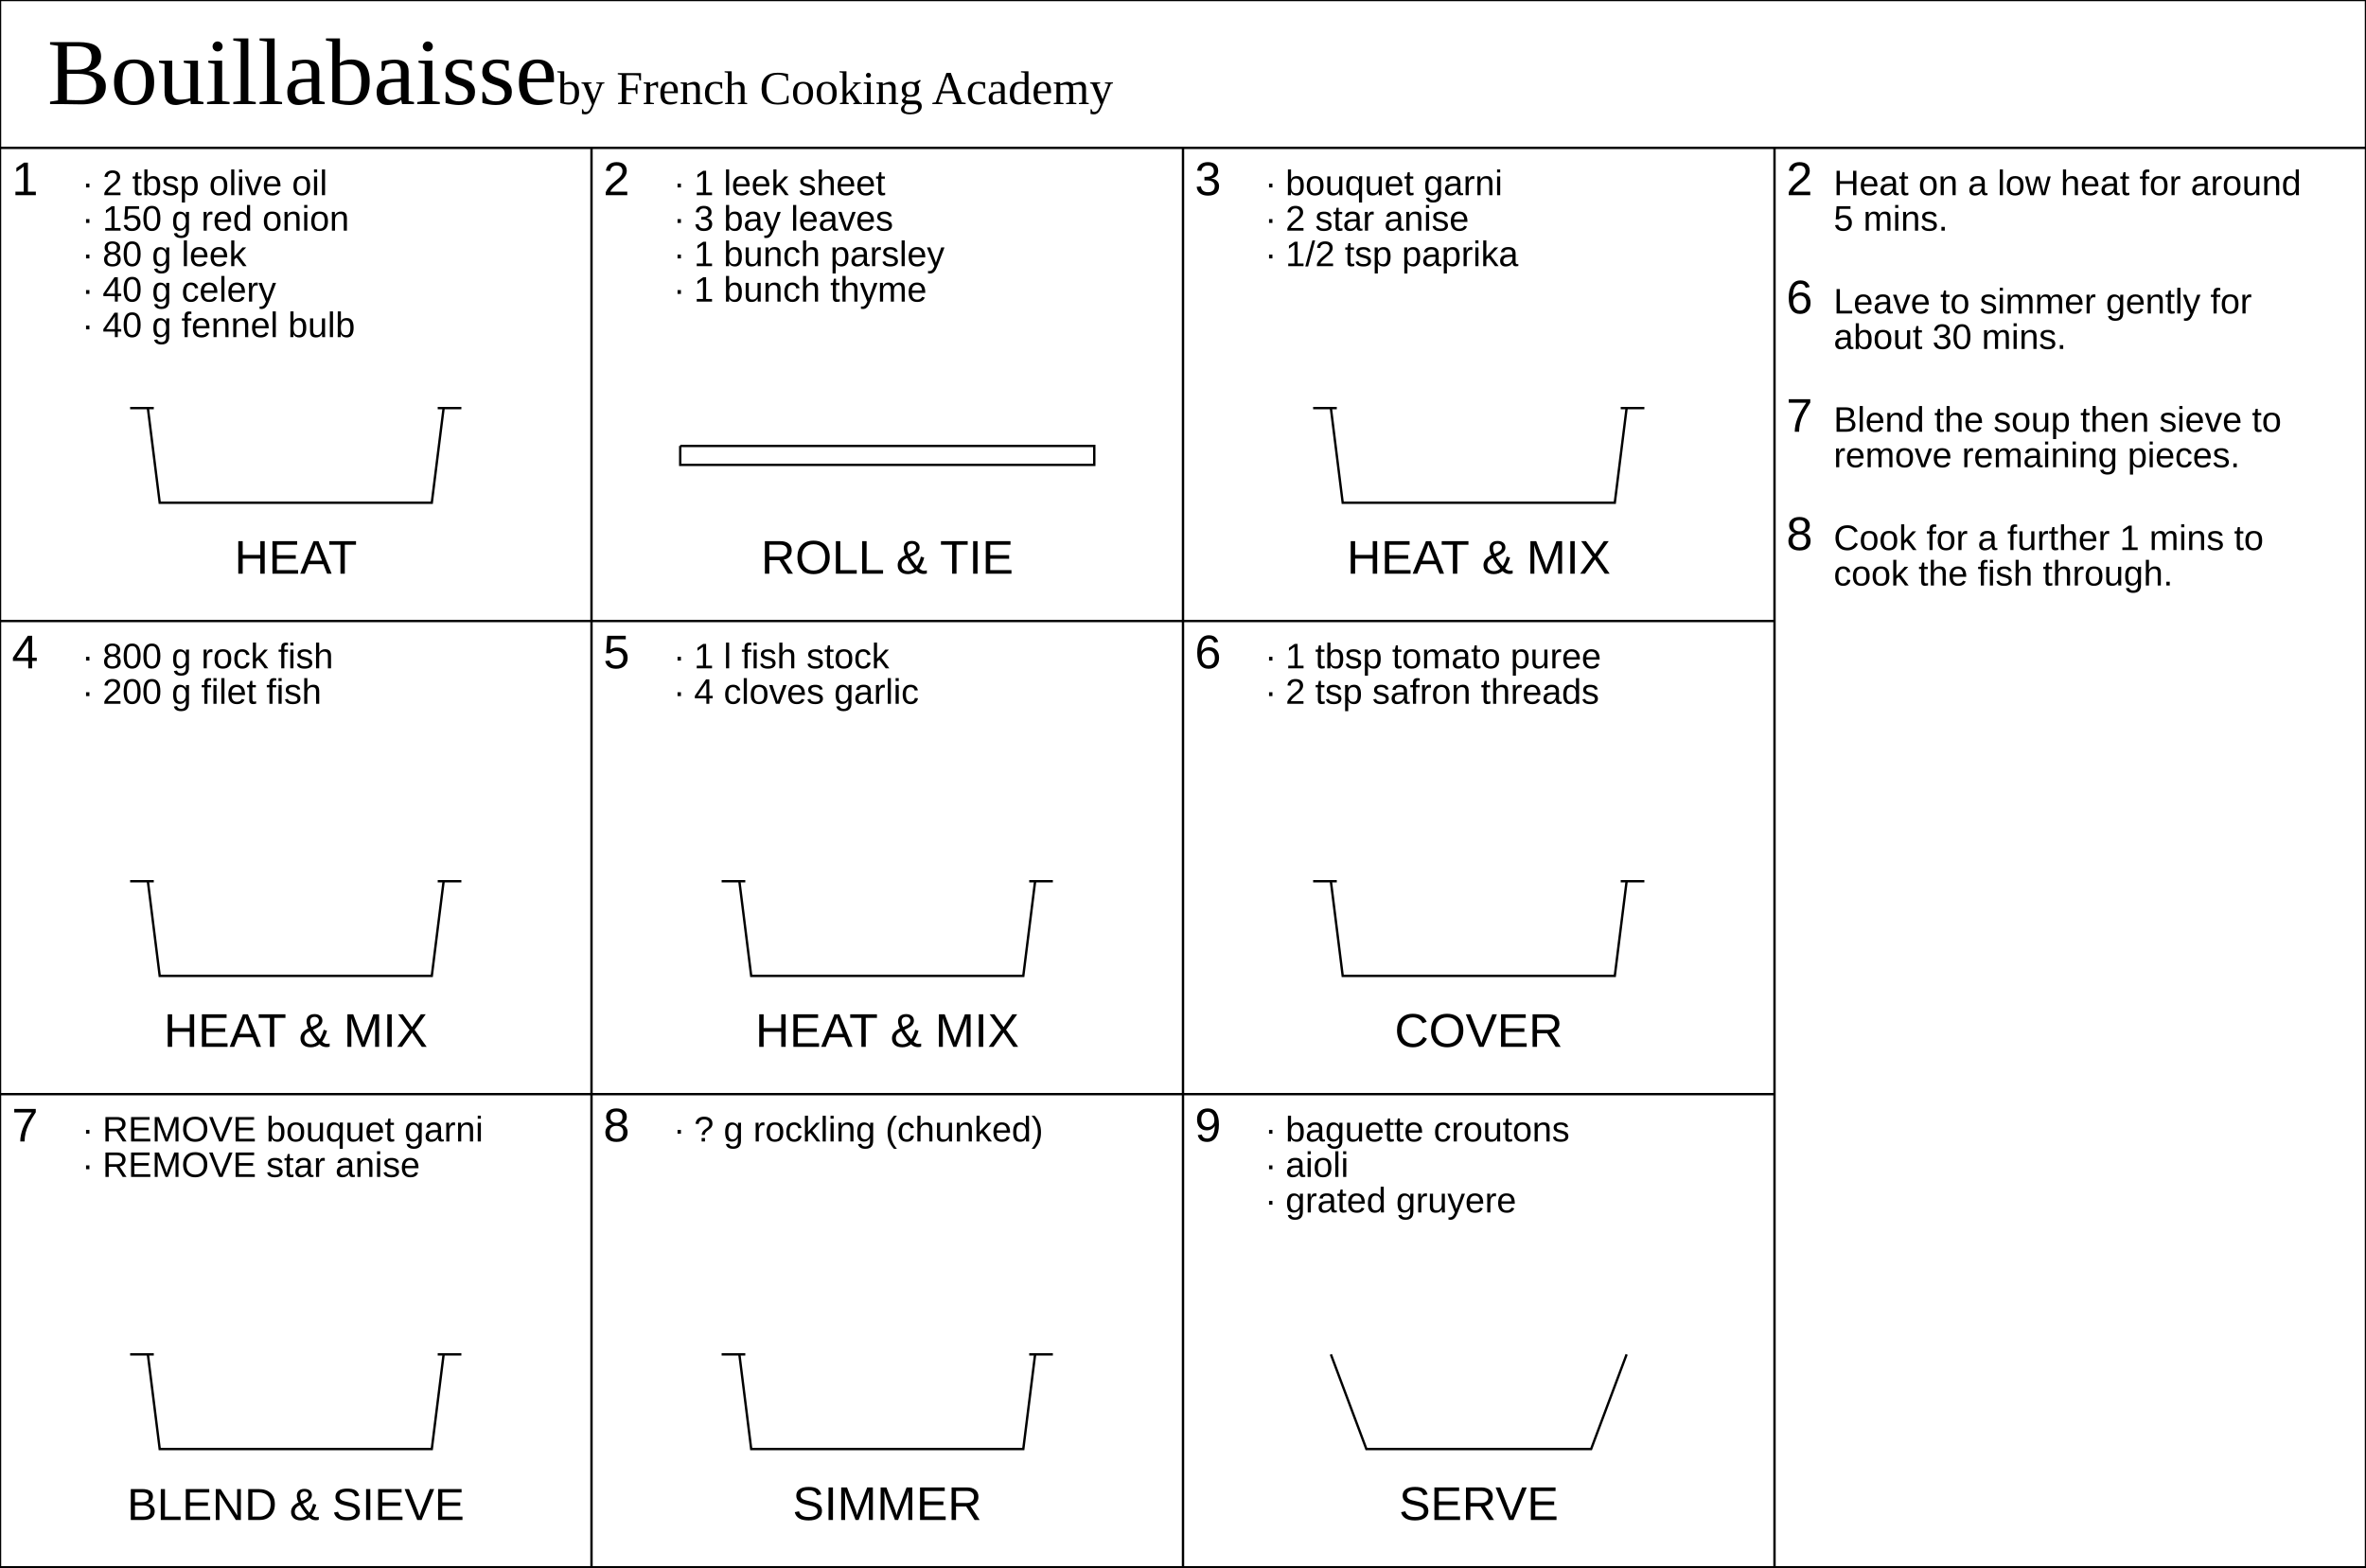
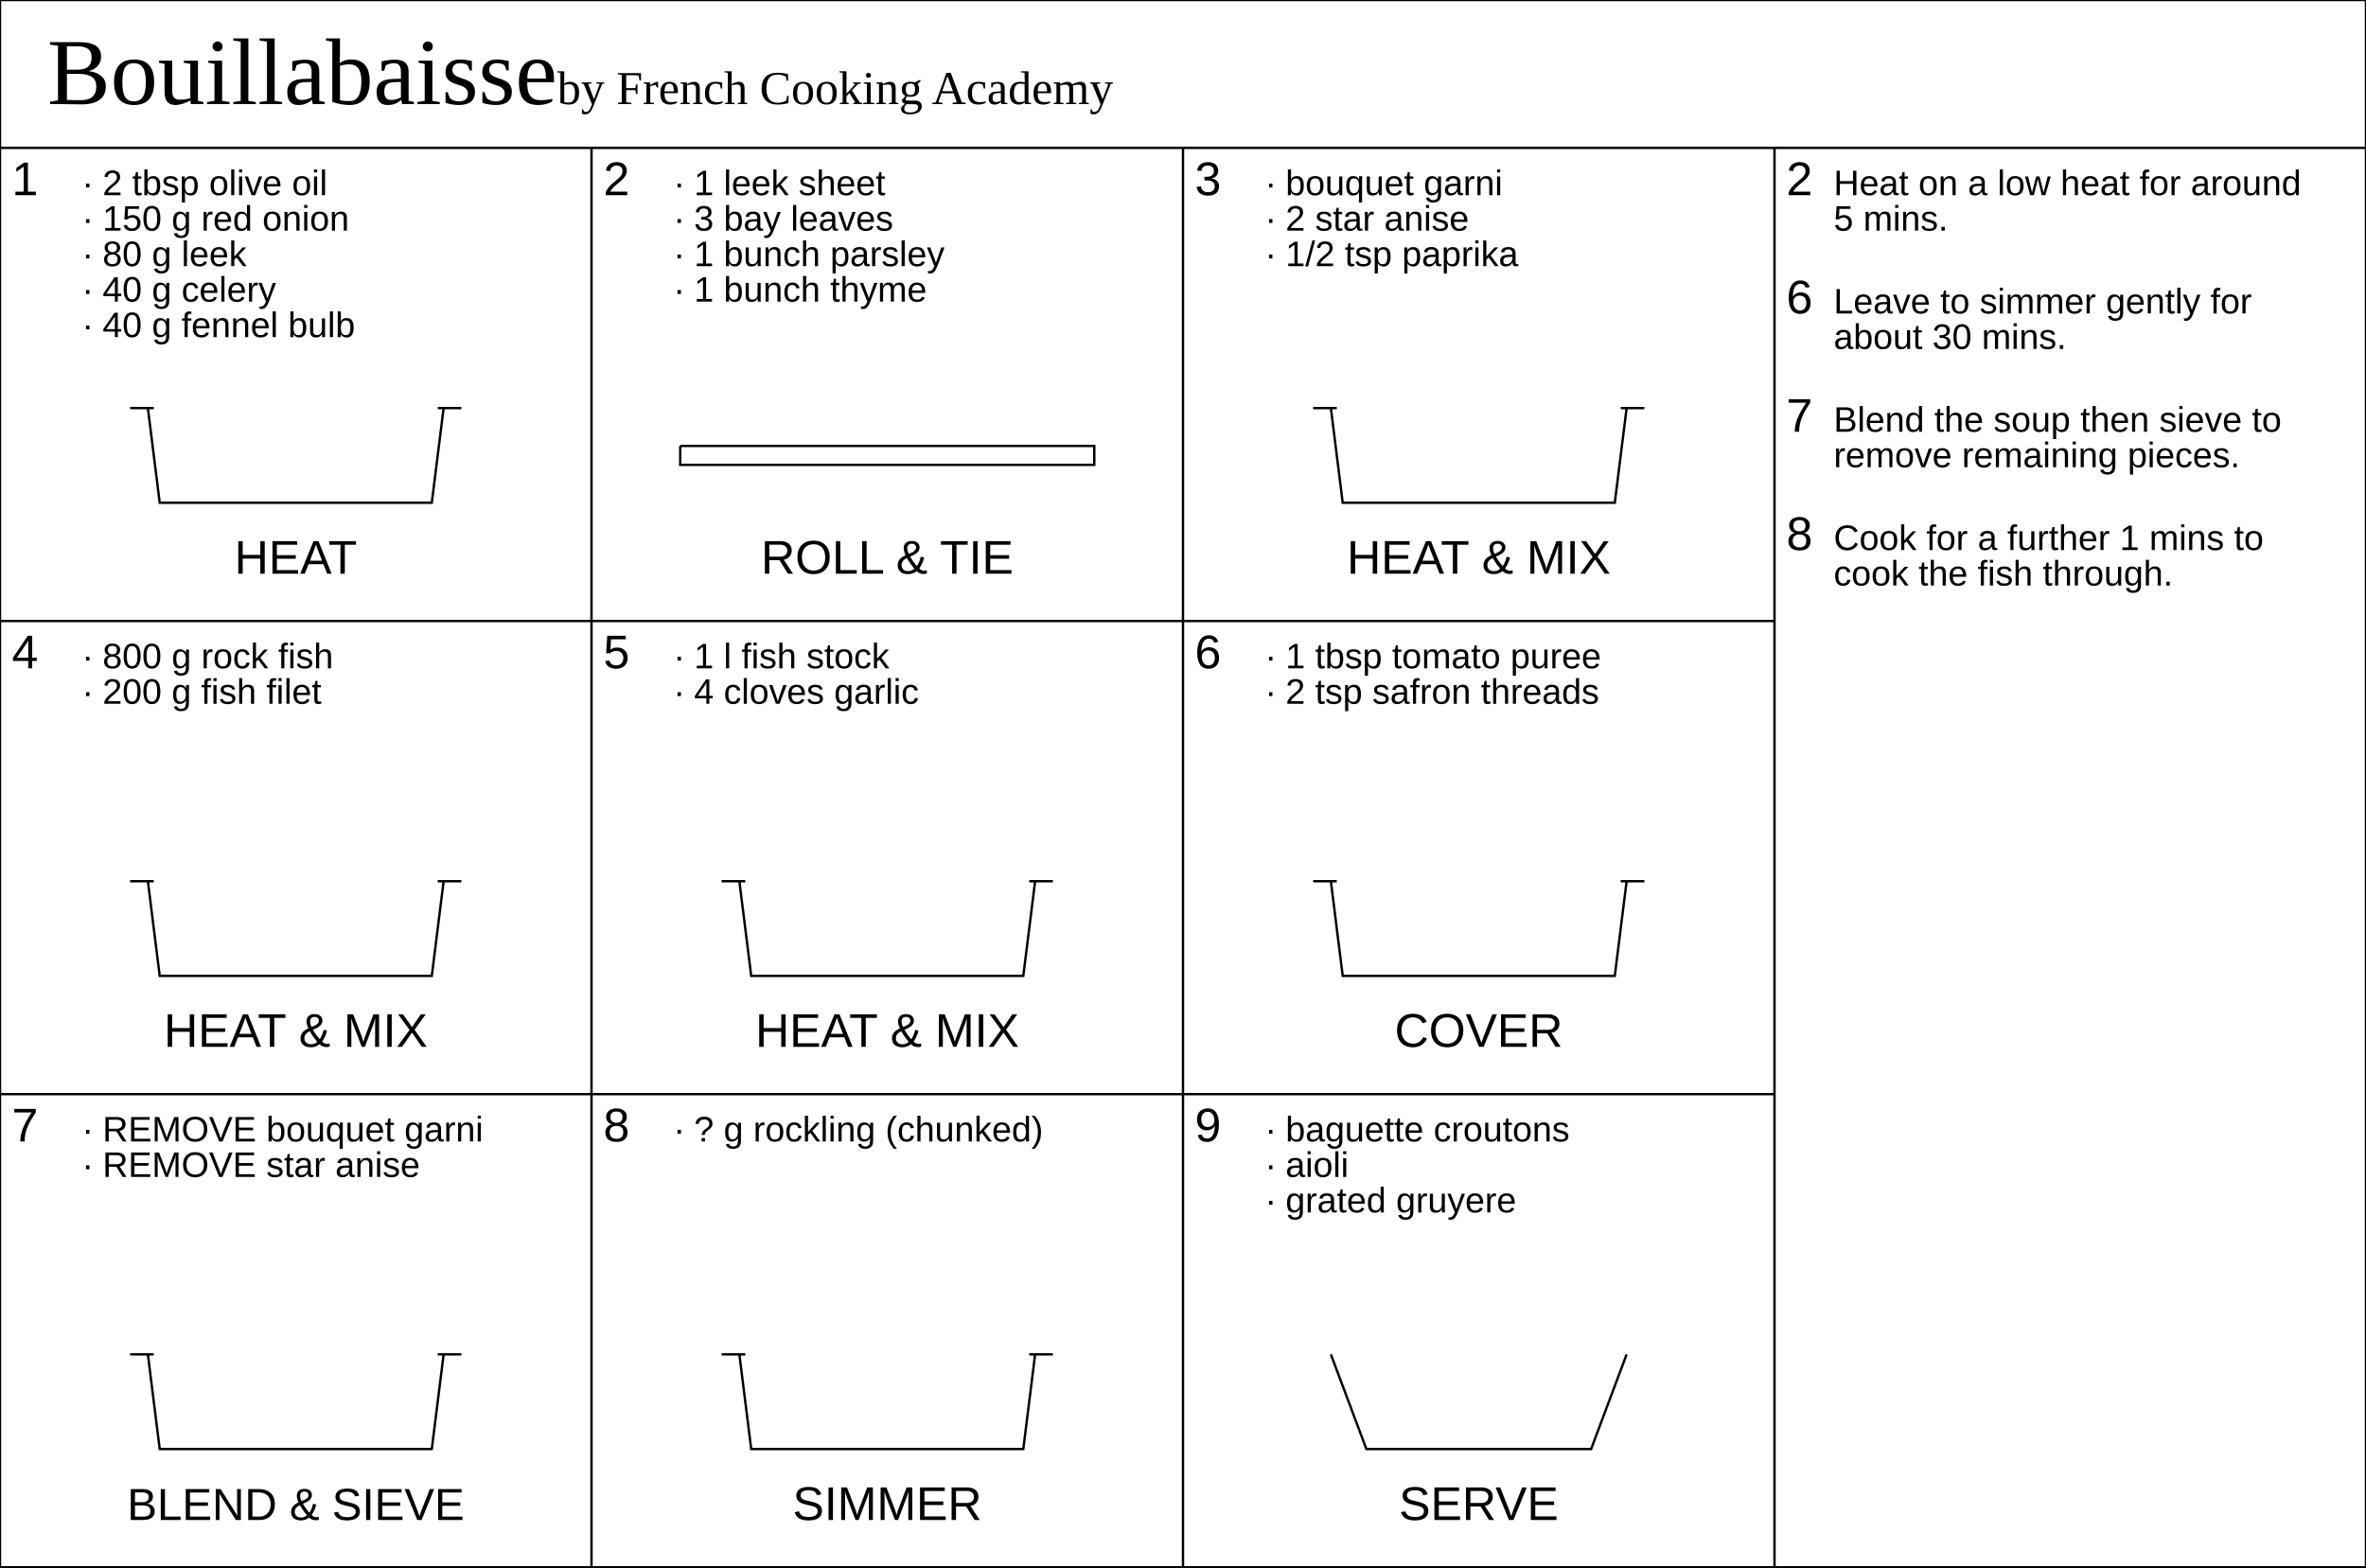
<svg xmlns="http://www.w3.org/2000/svg" width="2000" height="1325.0">
  <text x="40.0" y="88.0" font-size="80">
Bouillabaisse<tspan font-size="40">  by French Cooking Academy</tspan>
  </text>
  <polyline points="0,0 0,1325.0 " style="fill:none;stroke:black;stroke-width:2" />
  <polyline points="2000,0 2000,1325.0 " style="fill:none;stroke:black;stroke-width:2" />
  <polyline points="500,125.0 500,1325.0 " style="fill:none;stroke:black;stroke-width:2" />
  <polyline points="1000,125.0 1000,1325.0 " style="fill:none;stroke:black;stroke-width:2" />
  <polyline points="1500,125.0 1500,1325.0 " style="fill:none;stroke:black;stroke-width:2" />
  <polyline points="0,0 2000,0 " style="fill:none;stroke:black;stroke-width:2" />
  <polyline points="0,125.0 2000,125.0 " style="fill:none;stroke:black;stroke-width:2" />
  <polyline points="0,1325.0 2000,1325.0 " style="fill:none;stroke:black;stroke-width:2" />
  <polyline points="0,525.0 1500,525.0 " style="fill:none;stroke:black;stroke-width:2" />
  <polyline points="0,925.0 1500,925.0 " style="fill:none;stroke:black;stroke-width:2" />
  <text x="10.0" y="165.0" text-anchor="left" style="font-family:Arial;font-size:40"> 
1 </text>
  <text x="70.0" y="165.0" text-anchor="left" style="font-family:Arial;font-size:30"> 
∙ 2 tbsp olive oil </text>
  <text x="70.0" y="195.0" text-anchor="left" style="font-family:Arial;font-size:30"> 
∙ 150 g red onion </text>
  <text x="70.0" y="225.0" text-anchor="left" style="font-family:Arial;font-size:30"> 
∙ 80 g leek </text>
  <text x="70.0" y="255.0" text-anchor="left" style="font-family:Arial;font-size:30"> 
∙ 40 g celery </text>
  <text x="70.0" y="285.0" text-anchor="left" style="font-family:Arial;font-size:30"> 
∙ 40 g fennel bulb </text>
  <polyline points="125.0,345.0 135.0,425.0 365.0,425.0 375.0,345.0" style="fill:none;stroke:black;stroke-width:2" />
  <polyline points="130.0,345.0 110.0,345.0" style="fill:none;stroke:black;stroke-width:2" />
  <polyline points="370.0,345.0 390.0,345.0" style="fill:none;stroke:black;stroke-width:2" />
  <text x="250.0" y="485.0" text-anchor="middle" style="font-family:Arial;font-size:40"> 
HEAT </text>
  <text x="510.0" y="165.0" text-anchor="left" style="font-family:Arial;font-size:40"> 
2 </text>
  <text x="570.0" y="165.0" text-anchor="left" style="font-family:Arial;font-size:30"> 
∙ 1 leek sheet </text>
  <text x="570.0" y="195.0" text-anchor="left" style="font-family:Arial;font-size:30"> 
∙ 3 bay leaves </text>
  <text x="570.0" y="225.0" text-anchor="left" style="font-family:Arial;font-size:30"> 
∙ 1 bunch parsley </text>
  <text x="570.0" y="255.0" text-anchor="left" style="font-family:Arial;font-size:30"> 
∙ 1 bunch thyme </text>
  <polyline points="575.0,377.0 575.0,393.0 925.0,393.0 925.0,377.0 575.0,377.0" style="fill:none;stroke:black;stroke-width:2" />
  <text x="750.0" y="485.0" text-anchor="middle" style="font-family:Arial;font-size:40"> 
ROLL &amp; TIE </text>
  <text x="1510.0" y="165.0" text-anchor="left" style="font-family:Arial;font-size:40"> 
2 </text>
  <text x="1550.0" y="165.0" text-anchor="left" style="font-family:Arial;font-size:30"> 
Heat on a low heat for around </text>
  <text x="1550.0" y="195.0" text-anchor="left" style="font-family:Arial;font-size:30"> 
5 mins. </text>
  <text x="1010.0" y="165.0" text-anchor="left" style="font-family:Arial;font-size:40"> 
3 </text>
  <text x="1070.0" y="165.0" text-anchor="left" style="font-family:Arial;font-size:30"> 
∙ bouquet garni </text>
  <text x="1070.0" y="195.0" text-anchor="left" style="font-family:Arial;font-size:30"> 
∙ 2 star anise </text>
  <text x="1070.0" y="225.0" text-anchor="left" style="font-family:Arial;font-size:30"> 
∙ 1/2 tsp paprika </text>
  <polyline points="1125.0,345.0 1135.0,425.0 1365.0,425.0 1375.0,345.0" style="fill:none;stroke:black;stroke-width:2" />
  <polyline points="1130.0,345.0 1110.0,345.0" style="fill:none;stroke:black;stroke-width:2" />
  <polyline points="1370.0,345.0 1390.0,345.0" style="fill:none;stroke:black;stroke-width:2" />
  <text x="1250.0" y="485.0" text-anchor="middle" style="font-family:Arial;font-size:40"> 
HEAT &amp; MIX </text>
  <text x="10.0" y="565.0" text-anchor="left" style="font-family:Arial;font-size:40"> 
4 </text>
  <text x="70.0" y="565.0" text-anchor="left" style="font-family:Arial;font-size:30"> 
∙ 800 g rock fish </text>
  <text x="70.0" y="595.0" text-anchor="left" style="font-family:Arial;font-size:30"> 
- ∙ 200 g filet fish </text>
+ ∙ 200 g fish filet </text>
  <polyline points="125.0,745.0 135.0,825.0 365.0,825.0 375.0,745.0" style="fill:none;stroke:black;stroke-width:2" />
  <polyline points="130.0,745.0 110.0,745.0" style="fill:none;stroke:black;stroke-width:2" />
  <polyline points="370.0,745.0 390.0,745.0" style="fill:none;stroke:black;stroke-width:2" />
  <text x="250.0" y="885.0" text-anchor="middle" style="font-family:Arial;font-size:40"> 
HEAT &amp; MIX </text>
  <text x="510.0" y="565.0" text-anchor="left" style="font-family:Arial;font-size:40"> 
5 </text>
  <text x="570.0" y="565.0" text-anchor="left" style="font-family:Arial;font-size:30"> 
∙ 1 l fish stock </text>
  <text x="570.0" y="595.0" text-anchor="left" style="font-family:Arial;font-size:30"> 
∙ 4 cloves garlic </text>
  <polyline points="625.0,745.0 635.0,825.0 865.0,825.0 875.0,745.0" style="fill:none;stroke:black;stroke-width:2" />
  <polyline points="630.0,745.0 610.0,745.0" style="fill:none;stroke:black;stroke-width:2" />
  <polyline points="870.0,745.0 890.0,745.0" style="fill:none;stroke:black;stroke-width:2" />
  <text x="750.0" y="885.0" text-anchor="middle" style="font-family:Arial;font-size:40"> 
HEAT &amp; MIX </text>
  <text x="1010.0" y="565.0" text-anchor="left" style="font-family:Arial;font-size:40"> 
6 </text>
  <text x="1070.0" y="565.0" text-anchor="left" style="font-family:Arial;font-size:30"> 
∙ 1 tbsp tomato puree </text>
  <text x="1070.0" y="595.0" text-anchor="left" style="font-family:Arial;font-size:30"> 
∙ 2 tsp safron threads </text>
  <polyline points="1125.0,745.0 1135.0,825.0 1365.0,825.0 1375.0,745.0" style="fill:none;stroke:black;stroke-width:2" />
  <polyline points="1130.0,745.0 1110.0,745.0" style="fill:none;stroke:black;stroke-width:2" />
  <polyline points="1370.0,745.0 1390.0,745.0" style="fill:none;stroke:black;stroke-width:2" />
  <text x="1250.0" y="885.0" text-anchor="middle" style="font-family:Arial;font-size:40"> 
COVER </text>
  <text x="1510.0" y="265.0" text-anchor="left" style="font-family:Arial;font-size:40"> 
6 </text>
  <text x="1550.0" y="265.0" text-anchor="left" style="font-family:Arial;font-size:30"> 
Leave to simmer gently for </text>
  <text x="1550.0" y="295.0" text-anchor="left" style="font-family:Arial;font-size:30"> 
about 30 mins. </text>
  <text x="10.0" y="965.0" text-anchor="left" style="font-family:Arial;font-size:40"> 
7 </text>
  <text x="70.0" y="965.0" text-anchor="left" style="font-family:Arial;font-size:30"> 
∙ REMOVE bouquet garni </text>
  <text x="70.0" y="995.0" text-anchor="left" style="font-family:Arial;font-size:30"> 
∙ REMOVE star anise </text>
  <polyline points="125.0,1145.0 135.0,1225.0 365.0,1225.0 375.0,1145.0" style="fill:none;stroke:black;stroke-width:2" />
  <polyline points="130.0,1145.0 110.0,1145.0" style="fill:none;stroke:black;stroke-width:2" />
  <polyline points="370.0,1145.0 390.0,1145.0" style="fill:none;stroke:black;stroke-width:2" />
  <text x="250.0" y="1285.0" text-anchor="middle" style="font-family:Arial;font-size:38"> 
BLEND &amp; SIEVE </text>
  <text x="1510.0" y="365.0" text-anchor="left" style="font-family:Arial;font-size:40"> 
7 </text>
  <text x="1550.0" y="365.0" text-anchor="left" style="font-family:Arial;font-size:30"> 
Blend the soup then sieve to </text>
  <text x="1550.0" y="395.0" text-anchor="left" style="font-family:Arial;font-size:30"> 
remove remaining pieces. </text>
  <text x="510.0" y="965.0" text-anchor="left" style="font-family:Arial;font-size:40"> 
8 </text>
  <text x="570.0" y="965.0" text-anchor="left" style="font-family:Arial;font-size:30"> 
∙ ? g rockling (chunked) </text>
  <polyline points="625.0,1145.0 635.0,1225.0 865.0,1225.0 875.0,1145.0" style="fill:none;stroke:black;stroke-width:2" />
  <polyline points="630.0,1145.0 610.0,1145.0" style="fill:none;stroke:black;stroke-width:2" />
  <polyline points="870.0,1145.0 890.0,1145.0" style="fill:none;stroke:black;stroke-width:2" />
  <text x="750.0" y="1285.0" text-anchor="middle" style="font-family:Arial;font-size:40"> 
SIMMER </text>
  <text x="1510.0" y="465.0" text-anchor="left" style="font-family:Arial;font-size:40"> 
8 </text>
  <text x="1550.0" y="465.0" text-anchor="left" style="font-family:Arial;font-size:30"> 
Cook for a further 1 mins to </text>
  <text x="1550.0" y="495.0" text-anchor="left" style="font-family:Arial;font-size:30"> 
cook the fish through. </text>
  <text x="1010.0" y="965.0" text-anchor="left" style="font-family:Arial;font-size:40"> 
9 </text>
  <text x="1070.0" y="965.0" text-anchor="left" style="font-family:Arial;font-size:30"> 
∙ baguette croutons </text>
  <text x="1070.0" y="995.0" text-anchor="left" style="font-family:Arial;font-size:30"> 
∙ aioli </text>
  <text x="1070.0" y="1025.0" text-anchor="left" style="font-family:Arial;font-size:30"> 
∙ grated gruyere </text>
  <polyline points="1125.0,1145.0 1155.0,1225.0 1345.0,1225.0 1375.0,1145.0" style="fill:none;stroke:black;stroke-width:2" />
  <text x="1250.0" y="1285.0" text-anchor="middle" style="font-family:Arial;font-size:40"> 
SERVE </text>
</svg>
